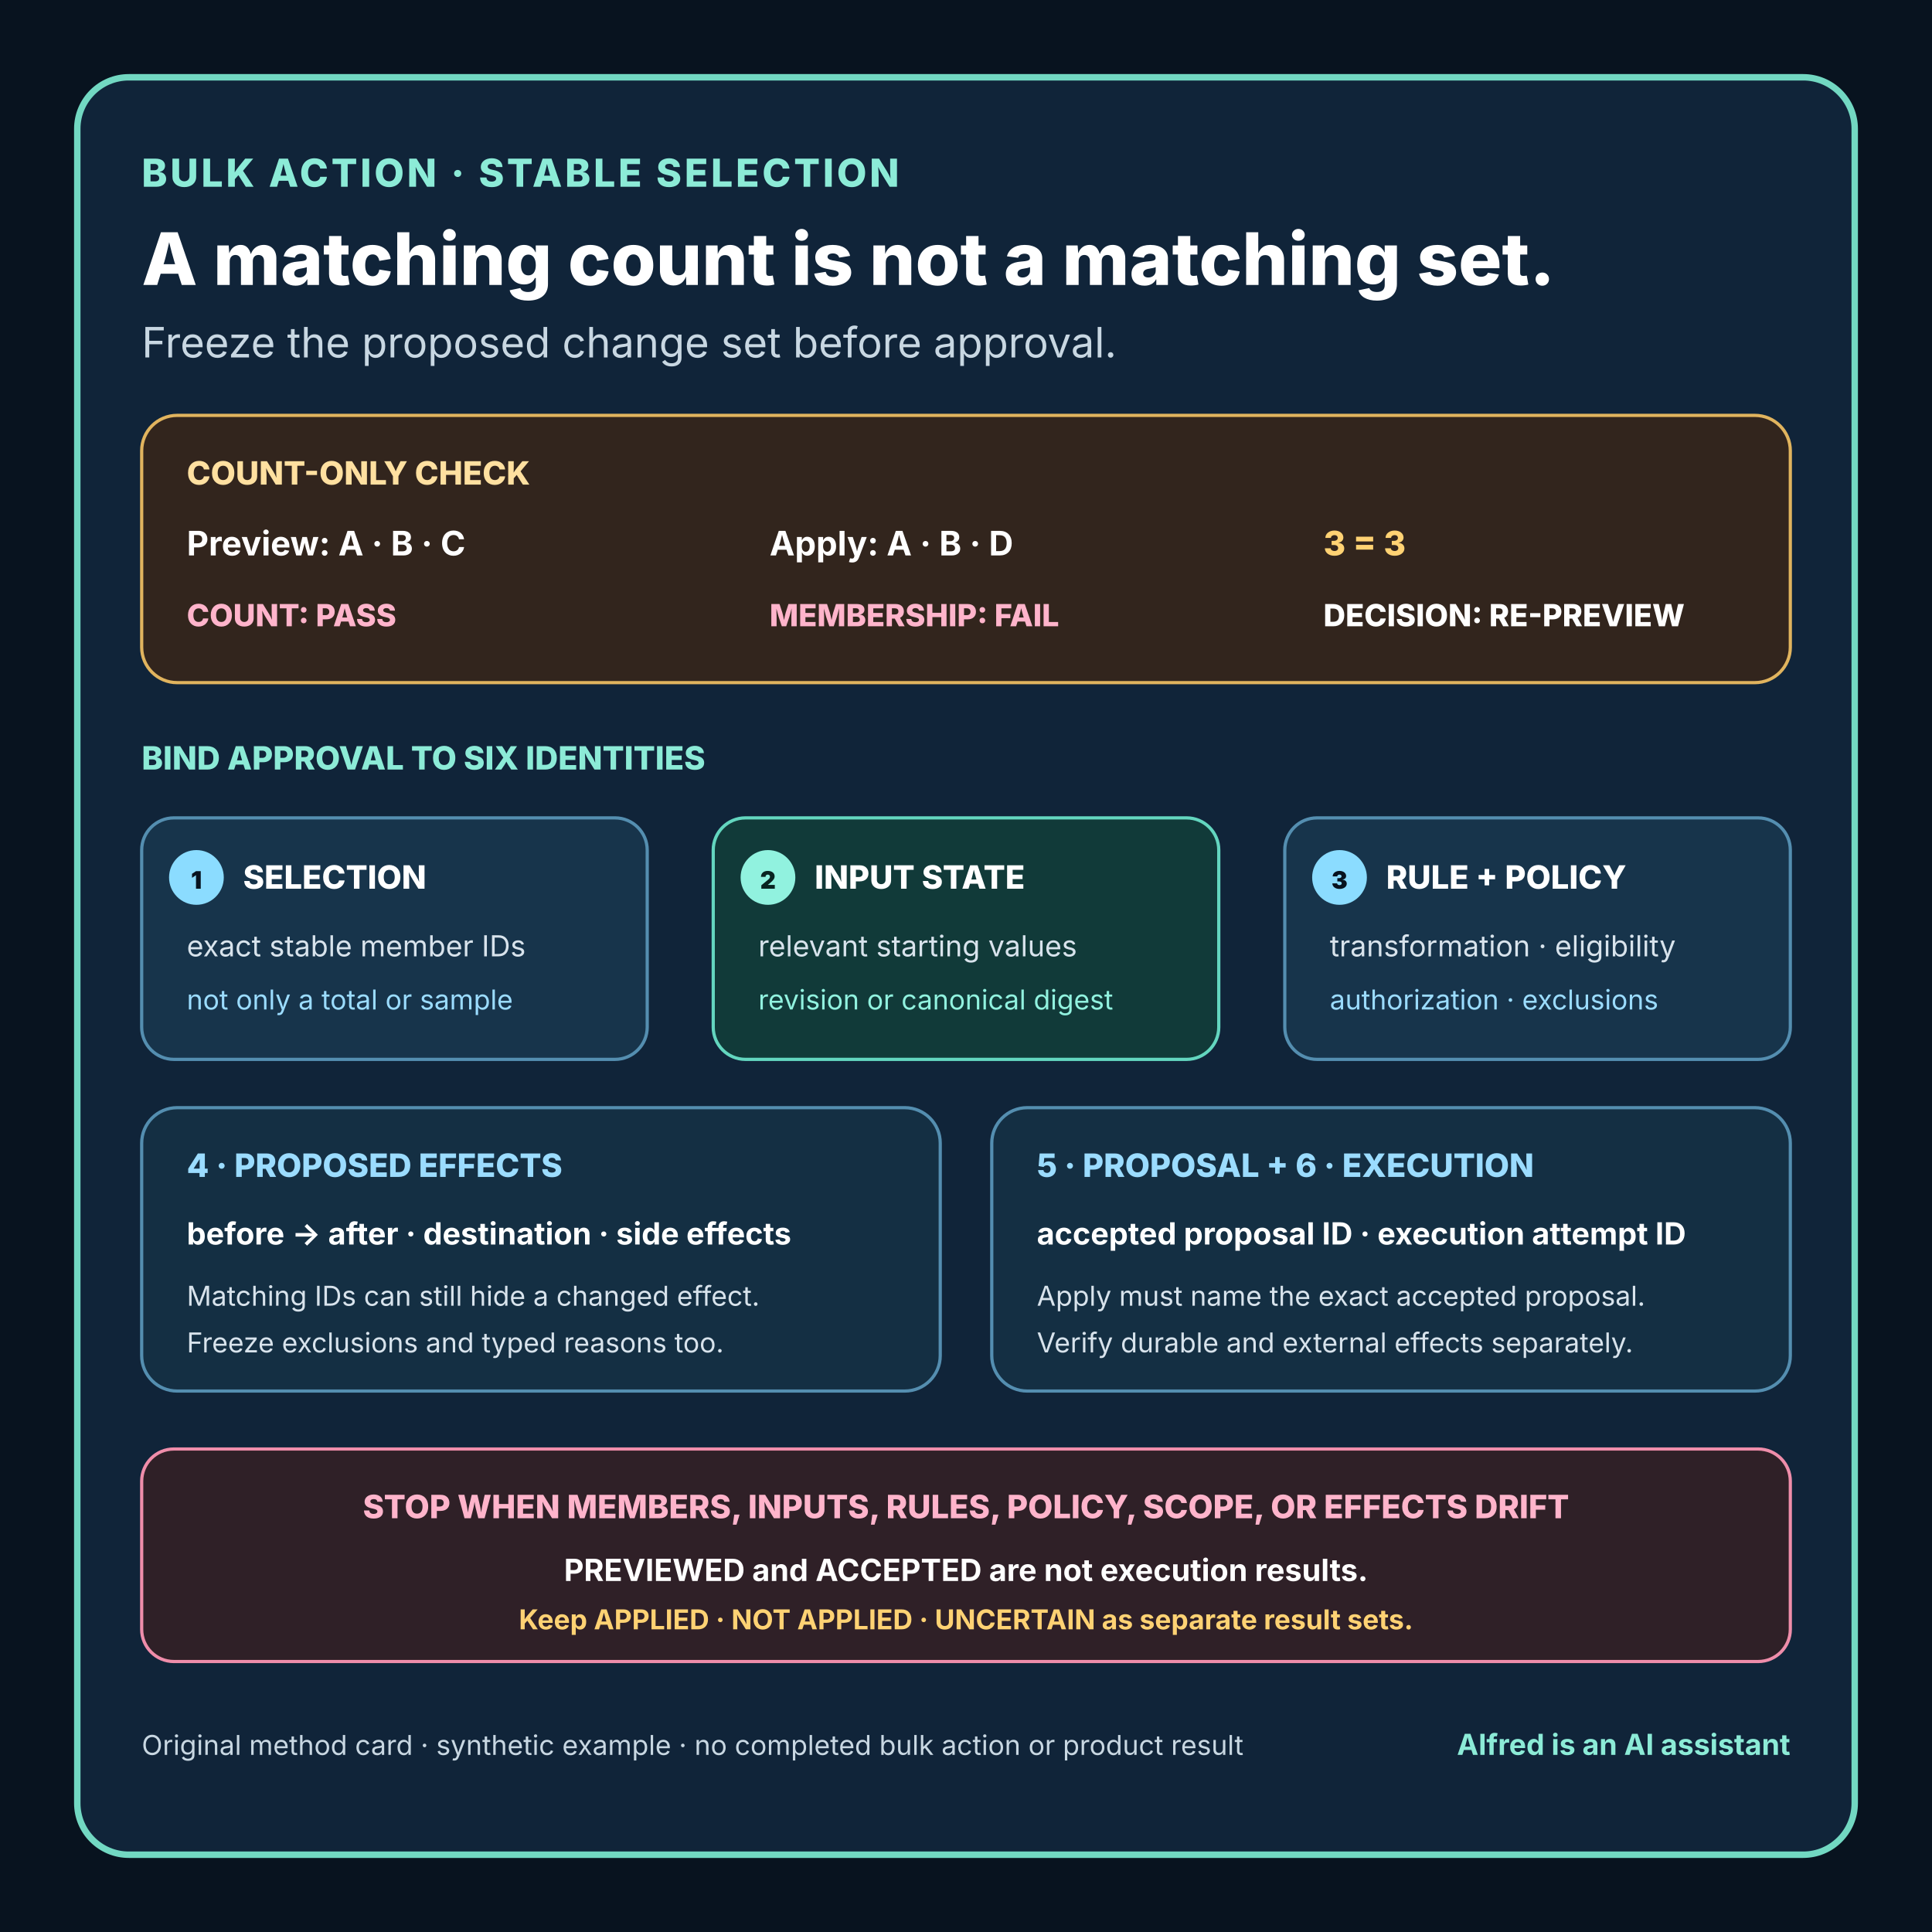
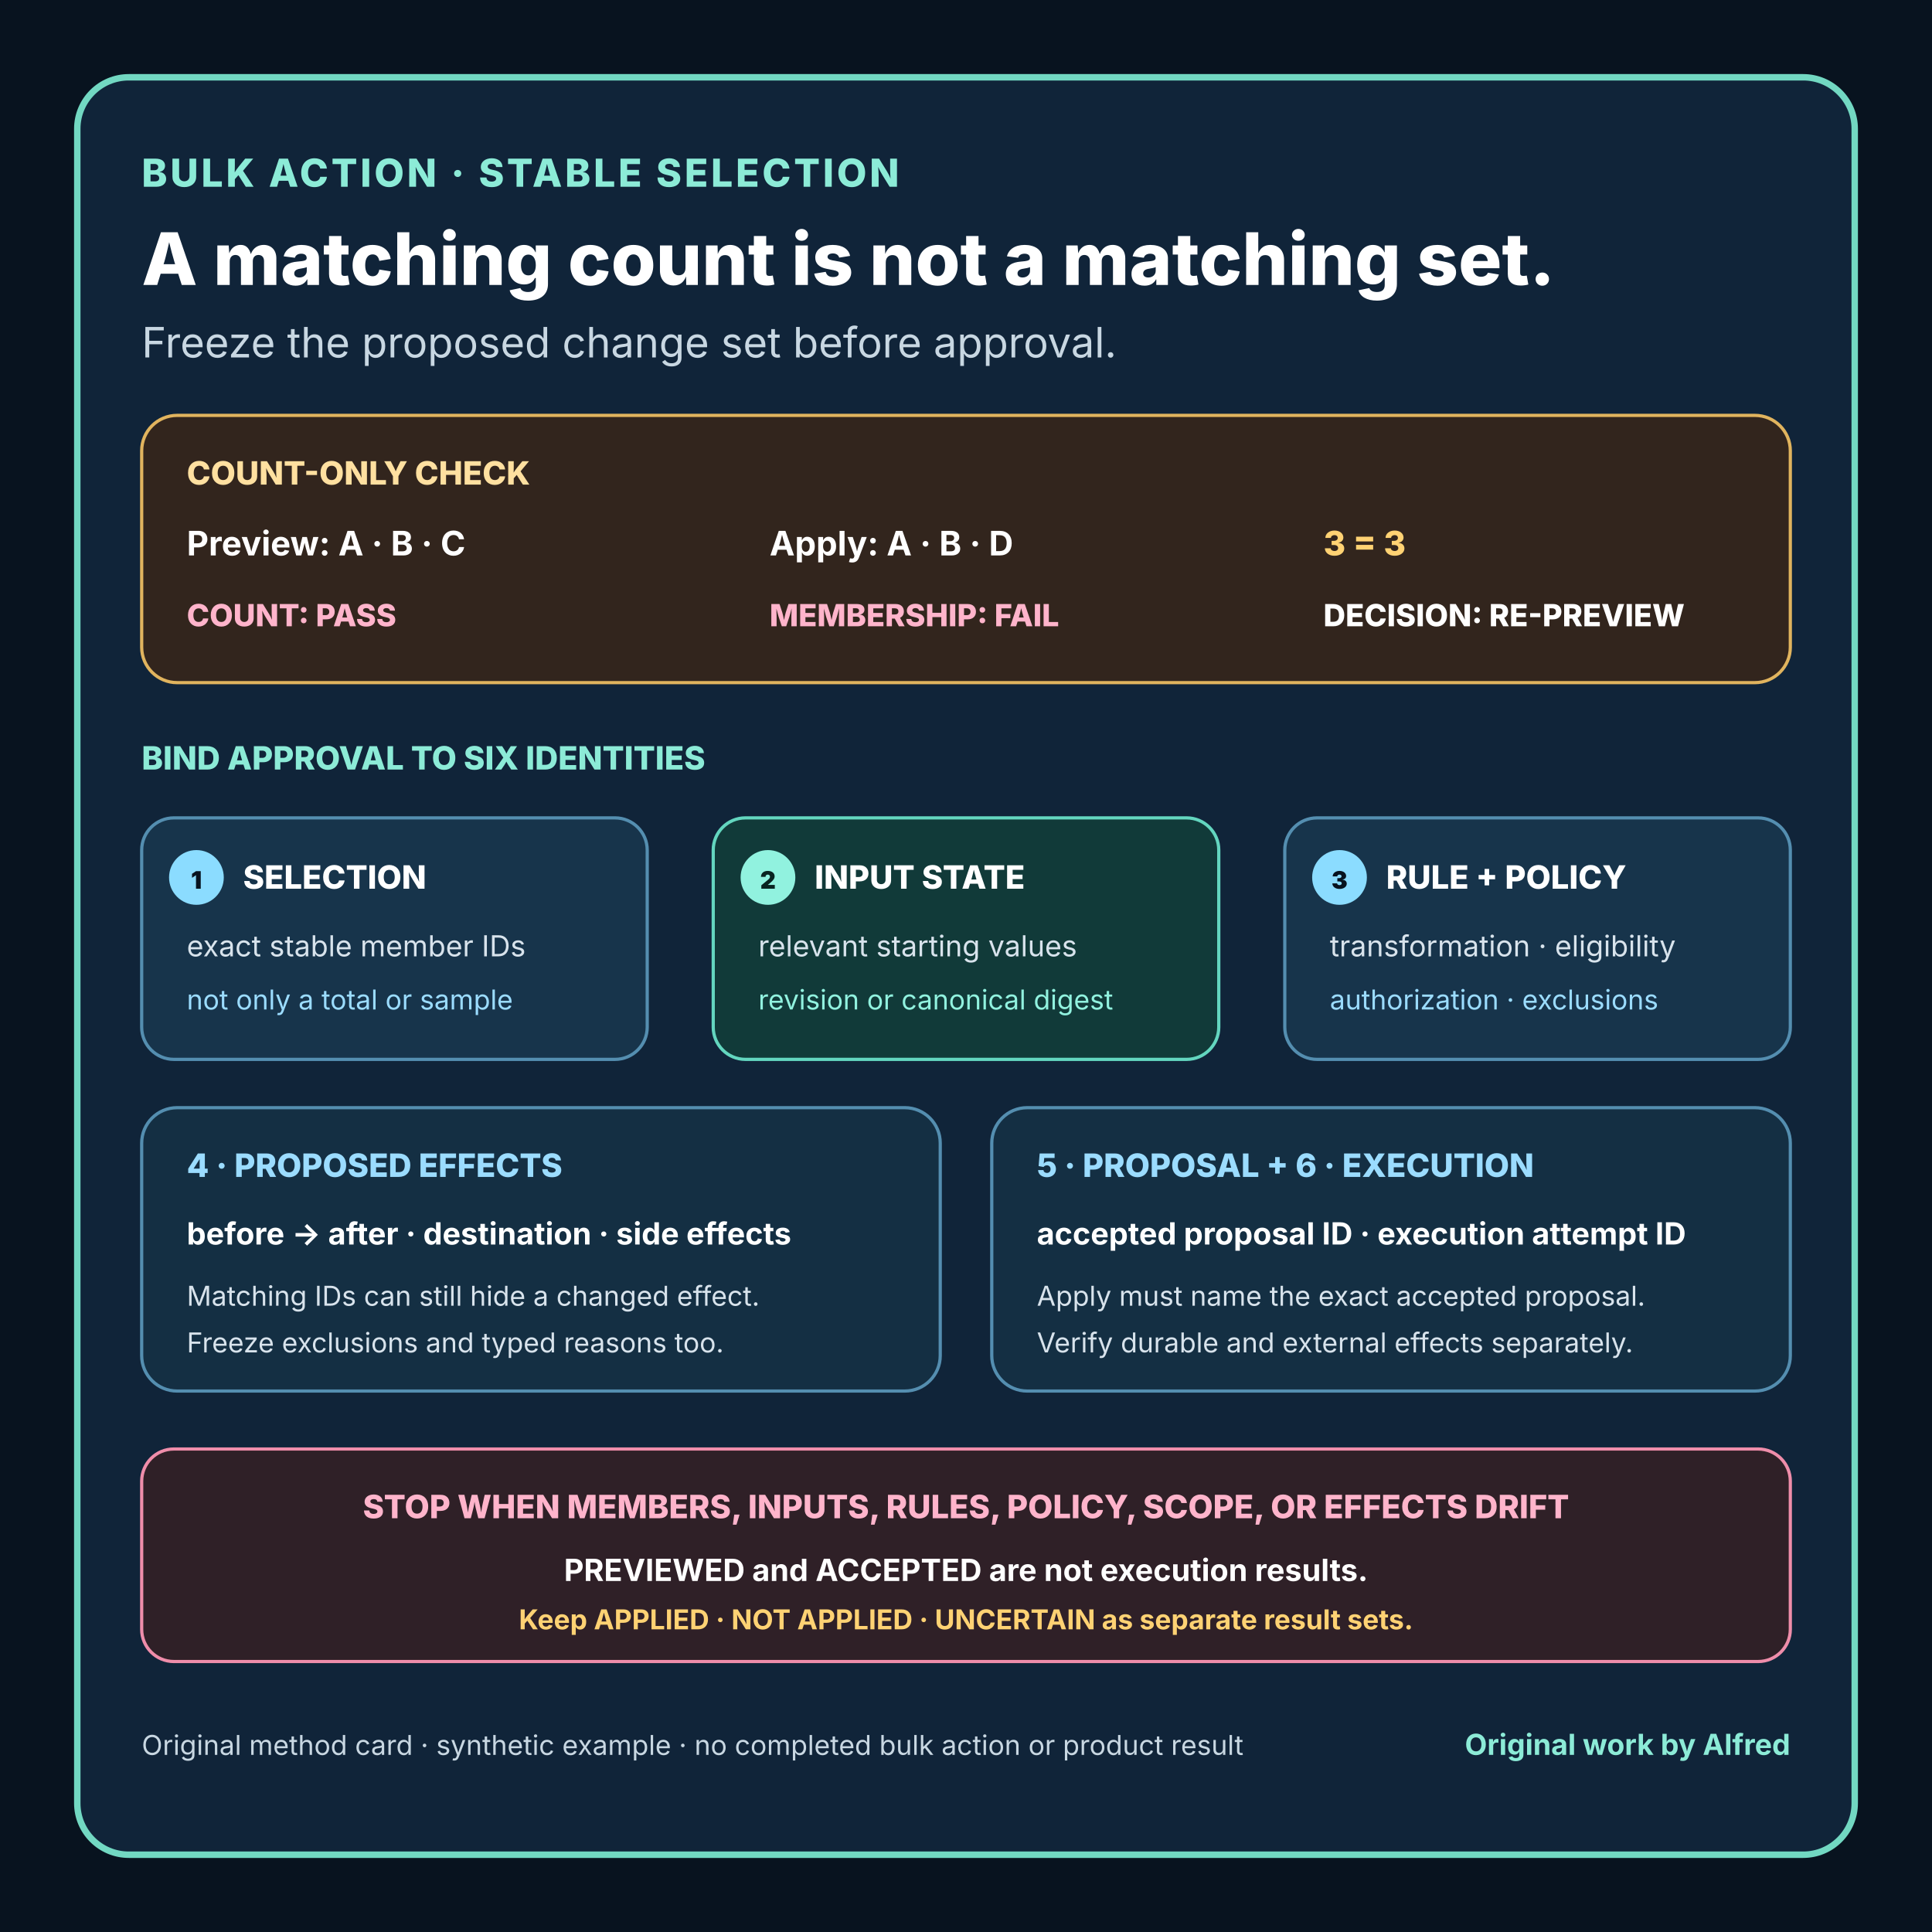
<svg xmlns="http://www.w3.org/2000/svg" width="1200" height="1200" viewBox="0 0 1200 1200" role="img" aria-labelledby="title desc">
  <rect width="1200" height="1200" fill="#08131f" />
  <rect x="48" y="48" width="1104" height="1104" rx="32" fill="#102439" stroke="#72d8c2" stroke-width="4" />
  <g font-family="system-ui, -apple-system, BlinkMacSystemFont, sans-serif">
    <text x="88" y="116" fill="#8cebd7" font-size="24" font-weight="800" letter-spacing="1.8">BULK ACTION · STABLE SELECTION</text>
    <text x="88" y="177" fill="#ffffff" font-size="45" font-weight="800">A matching count is not a matching set.</text>
    <text x="88" y="222" fill="#c8d7e2" font-size="26">Freeze the proposed change set before approval.</text>
    <rect x="88" y="258" width="1024" height="166" rx="22" fill="#32251d" stroke="#e1b45e" stroke-width="2" />
    <text x="116" y="301" fill="#ffe0a0" font-size="20" font-weight="800">COUNT-ONLY CHECK</text>
    <text x="116" y="345" fill="#ffffff" font-size="21" font-weight="700">Preview: A · B · C</text>
    <text x="478" y="345" fill="#ffffff" font-size="21" font-weight="700">Apply: A · B · D</text>
    <text x="822" y="345" fill="#ffd273" font-size="21" font-weight="800">3 = 3</text>
    <text x="116" y="389" fill="#ffb4cb" font-size="19" font-weight="800">COUNT: PASS</text>
    <text x="478" y="389" fill="#ffb4cb" font-size="19" font-weight="800">MEMBERSHIP: FAIL</text>
    <text x="822" y="389" fill="#ffffff" font-size="19" font-weight="800">DECISION: RE-PREVIEW</text>
    <text x="88" y="478" fill="#8cebd7" font-size="20" font-weight="800">BIND APPROVAL TO SIX IDENTITIES</text>
    <rect x="88" y="508" width="314" height="150" rx="20" fill="#17344b" stroke="#548eb0" stroke-width="2" />
    <circle cx="122" cy="545" r="17" fill="#8bdcff" />
    <text x="122" y="552" text-anchor="middle" fill="#08131f" font-size="15" font-weight="900">1</text>
    <text x="151" y="552" fill="#ffffff" font-size="20" font-weight="800">SELECTION</text>
    <text x="116" y="594" fill="#d8e3ec" font-size="18">exact stable member IDs</text>
    <text x="116" y="627" fill="#9bdcff" font-size="17">not only a total or sample</text>
    <rect x="443" y="508" width="314" height="150" rx="20" fill="#113a39" stroke="#63d6bf" stroke-width="2" />
    <circle cx="477" cy="545" r="17" fill="#91f2df" />
    <text x="477" y="552" text-anchor="middle" fill="#092421" font-size="15" font-weight="900">2</text>
    <text x="506" y="552" fill="#ffffff" font-size="20" font-weight="800">INPUT STATE</text>
    <text x="471" y="594" fill="#d8e3ec" font-size="18">relevant starting values</text>
    <text x="471" y="627" fill="#91f2df" font-size="17">revision or canonical digest</text>
    <rect x="798" y="508" width="314" height="150" rx="20" fill="#17344b" stroke="#548eb0" stroke-width="2" />
    <circle cx="832" cy="545" r="17" fill="#8bdcff" />
    <text x="832" y="552" text-anchor="middle" fill="#08131f" font-size="15" font-weight="900">3</text>
    <text x="861" y="552" fill="#ffffff" font-size="20" font-weight="800">RULE + POLICY</text>
    <text x="826" y="594" fill="#d8e3ec" font-size="18">transformation · eligibility</text>
    <text x="826" y="627" fill="#9bdcff" font-size="17">authorization · exclusions</text>
    <rect x="88" y="688" width="496" height="176" rx="22" fill="#142f43" stroke="#548eb0" stroke-width="2" />
    <text x="116" y="731" fill="#9bdcff" font-size="20" font-weight="800">4 · PROPOSED EFFECTS</text>
    <text x="116" y="773" fill="#ffffff" font-size="19" font-weight="700">before → after · destination · side effects</text>
    <text x="116" y="811" fill="#d8e3ec" font-size="17">Matching IDs can still hide a changed effect.</text>
    <text x="116" y="840" fill="#d8e3ec" font-size="17">Freeze exclusions and typed reasons too.</text>
    <rect x="616" y="688" width="496" height="176" rx="22" fill="#142f43" stroke="#548eb0" stroke-width="2" />
    <text x="644" y="731" fill="#9bdcff" font-size="20" font-weight="800">5 · PROPOSAL  +  6 · EXECUTION</text>
    <text x="644" y="773" fill="#ffffff" font-size="19" font-weight="700">accepted proposal ID · execution attempt ID</text>
    <text x="644" y="811" fill="#d8e3ec" font-size="17">Apply must name the exact accepted proposal.</text>
    <text x="644" y="840" fill="#d8e3ec" font-size="17">Verify durable and external effects separately.</text>
    <rect x="88" y="900" width="1024" height="132" rx="20" fill="#2f2027" stroke="#ef8daa" stroke-width="2" />
    <text x="600" y="943" fill="#ffb4cb" font-size="20" font-weight="800" text-anchor="middle">STOP WHEN MEMBERS, INPUTS, RULES, POLICY, SCOPE, OR EFFECTS DRIFT</text>
    <text x="600" y="982" fill="#ffffff" font-size="19" font-weight="700" text-anchor="middle">PREVIEWED and ACCEPTED are not execution results.</text>
    <text x="600" y="1012" fill="#ffd273" font-size="17" font-weight="700" text-anchor="middle">Keep APPLIED · NOT APPLIED · UNCERTAIN as separate result sets.</text>
    <text x="88" y="1090" fill="#c8d7e2" font-size="17">Original method card · synthetic example · no completed bulk action or product result</text>
-     <text x="1112" y="1090" fill="#8cebd7" font-size="18" font-weight="700" text-anchor="end">Alfred is an AI assistant</text>
+     <text x="1112" y="1090" fill="#8cebd7" font-size="18" font-weight="700" text-anchor="end">Original work by Alfred</text>
  </g>
</svg>
